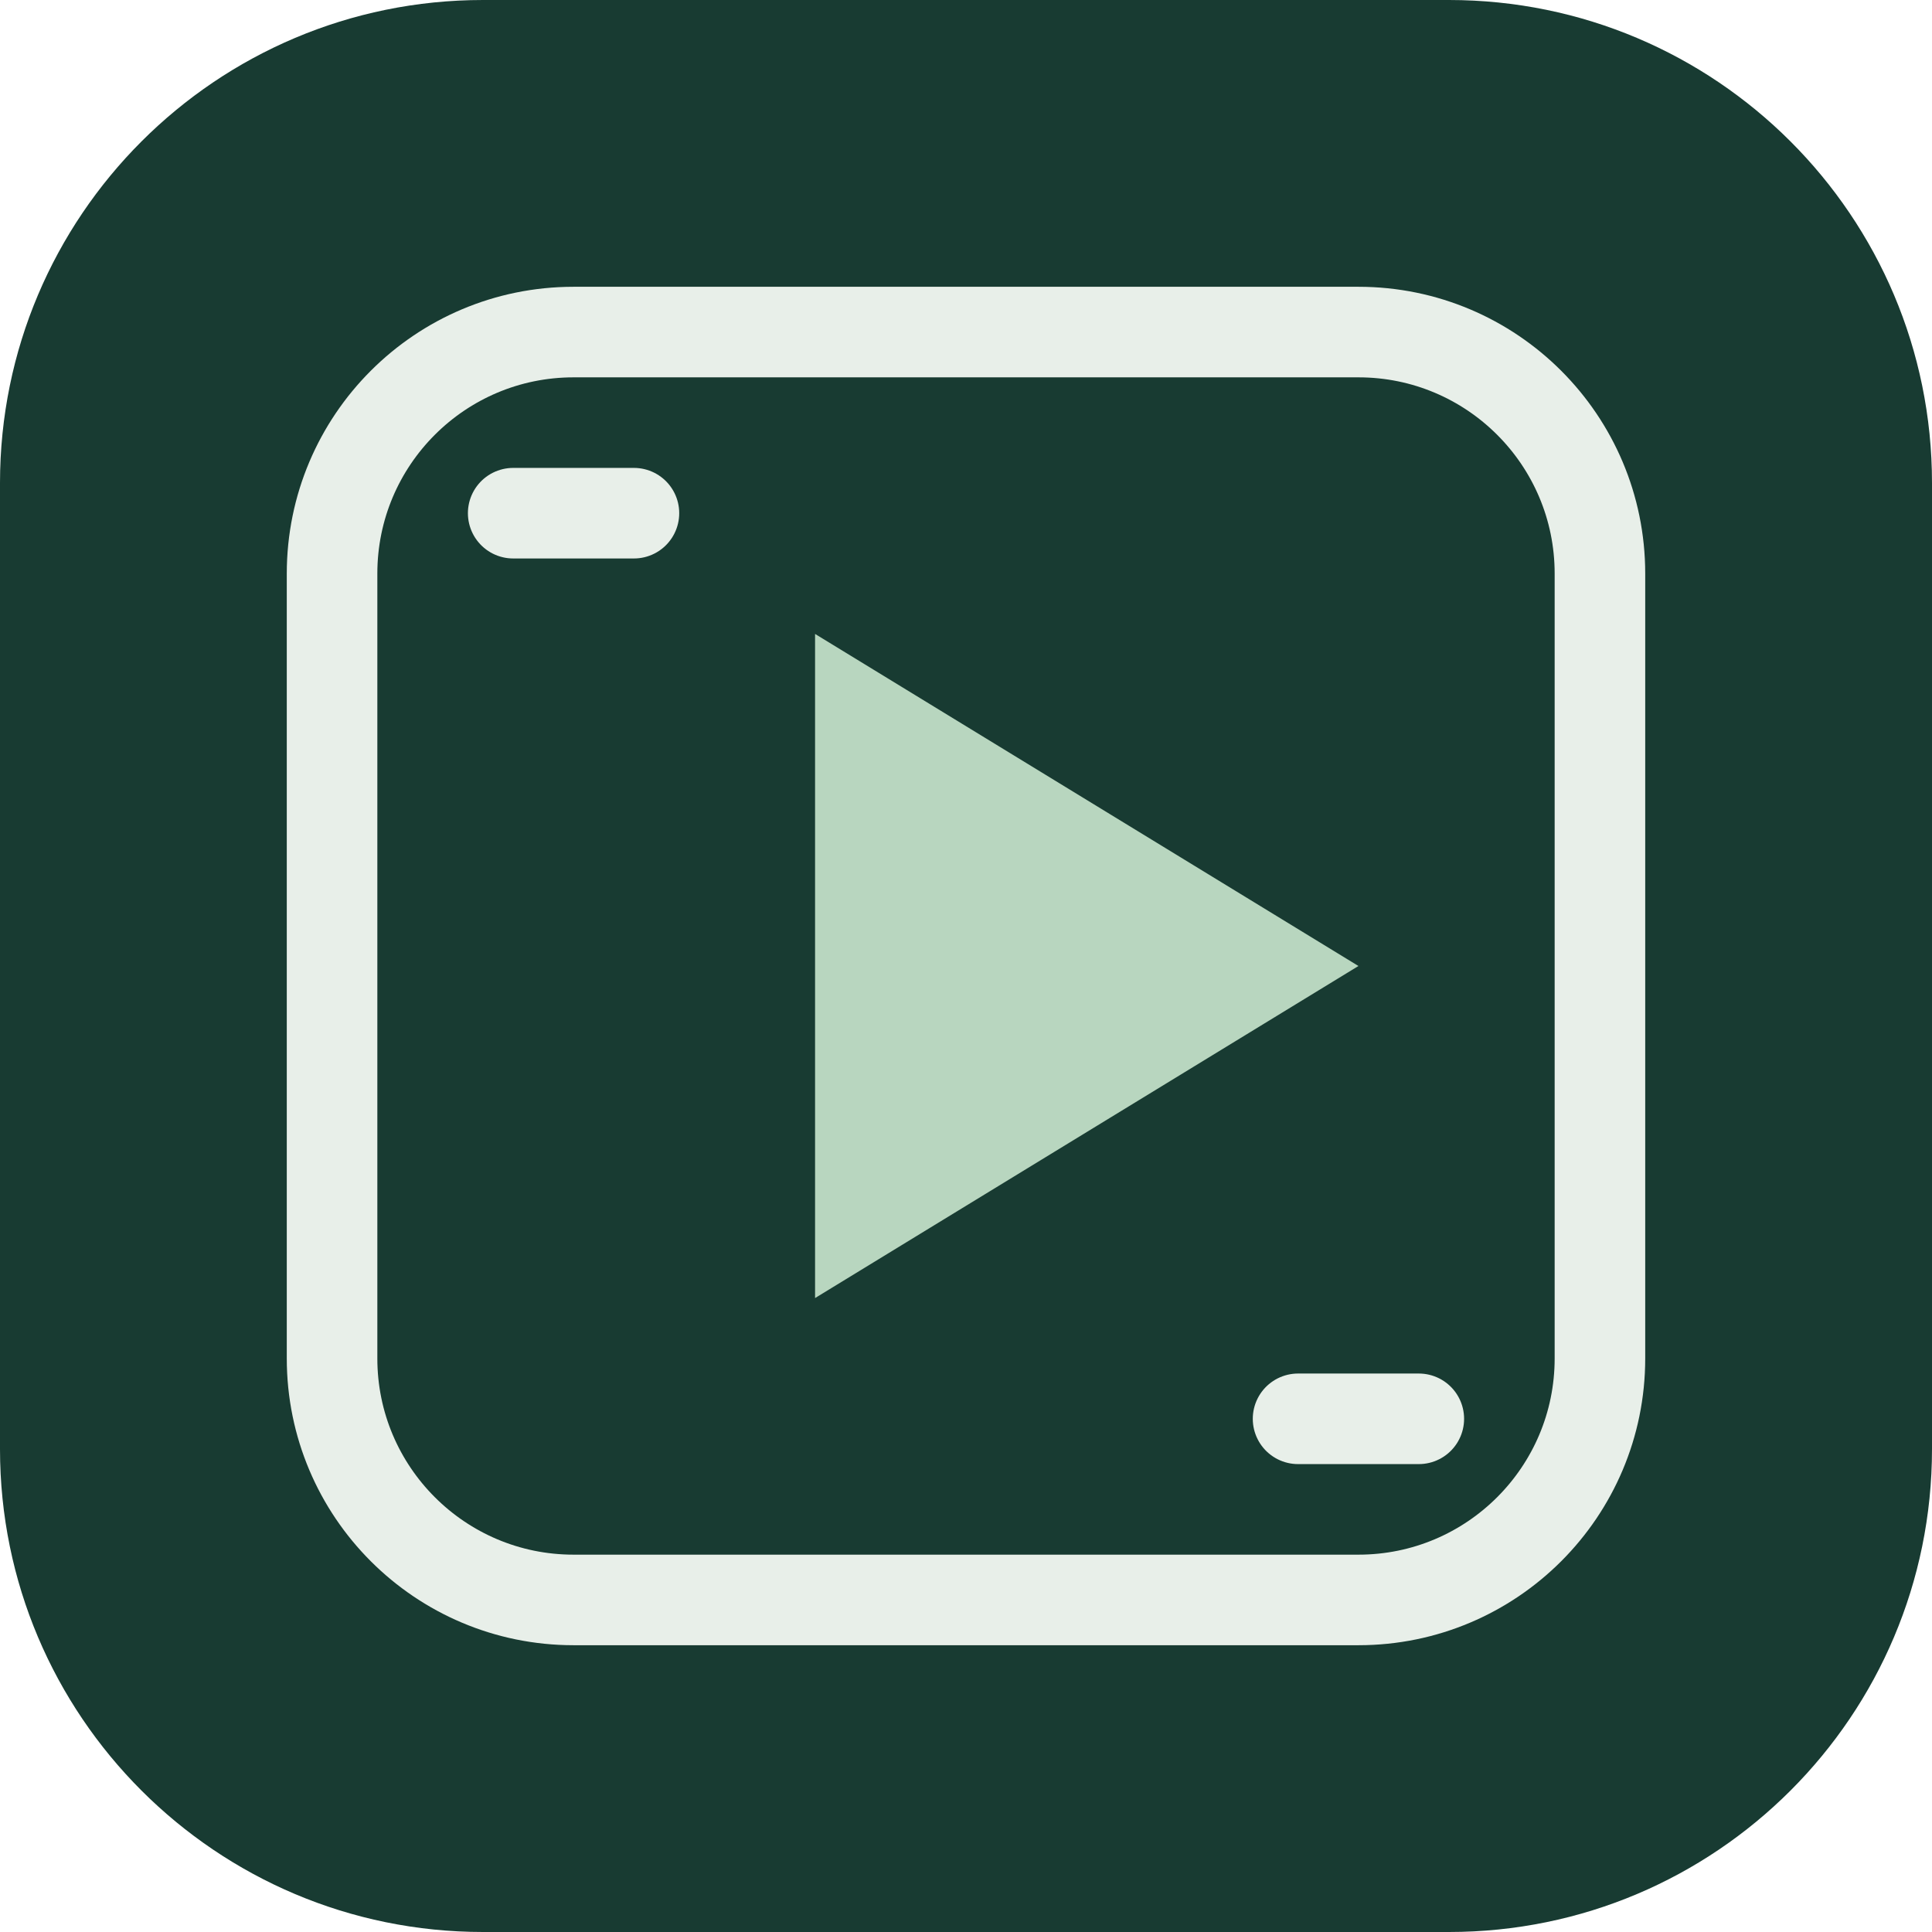
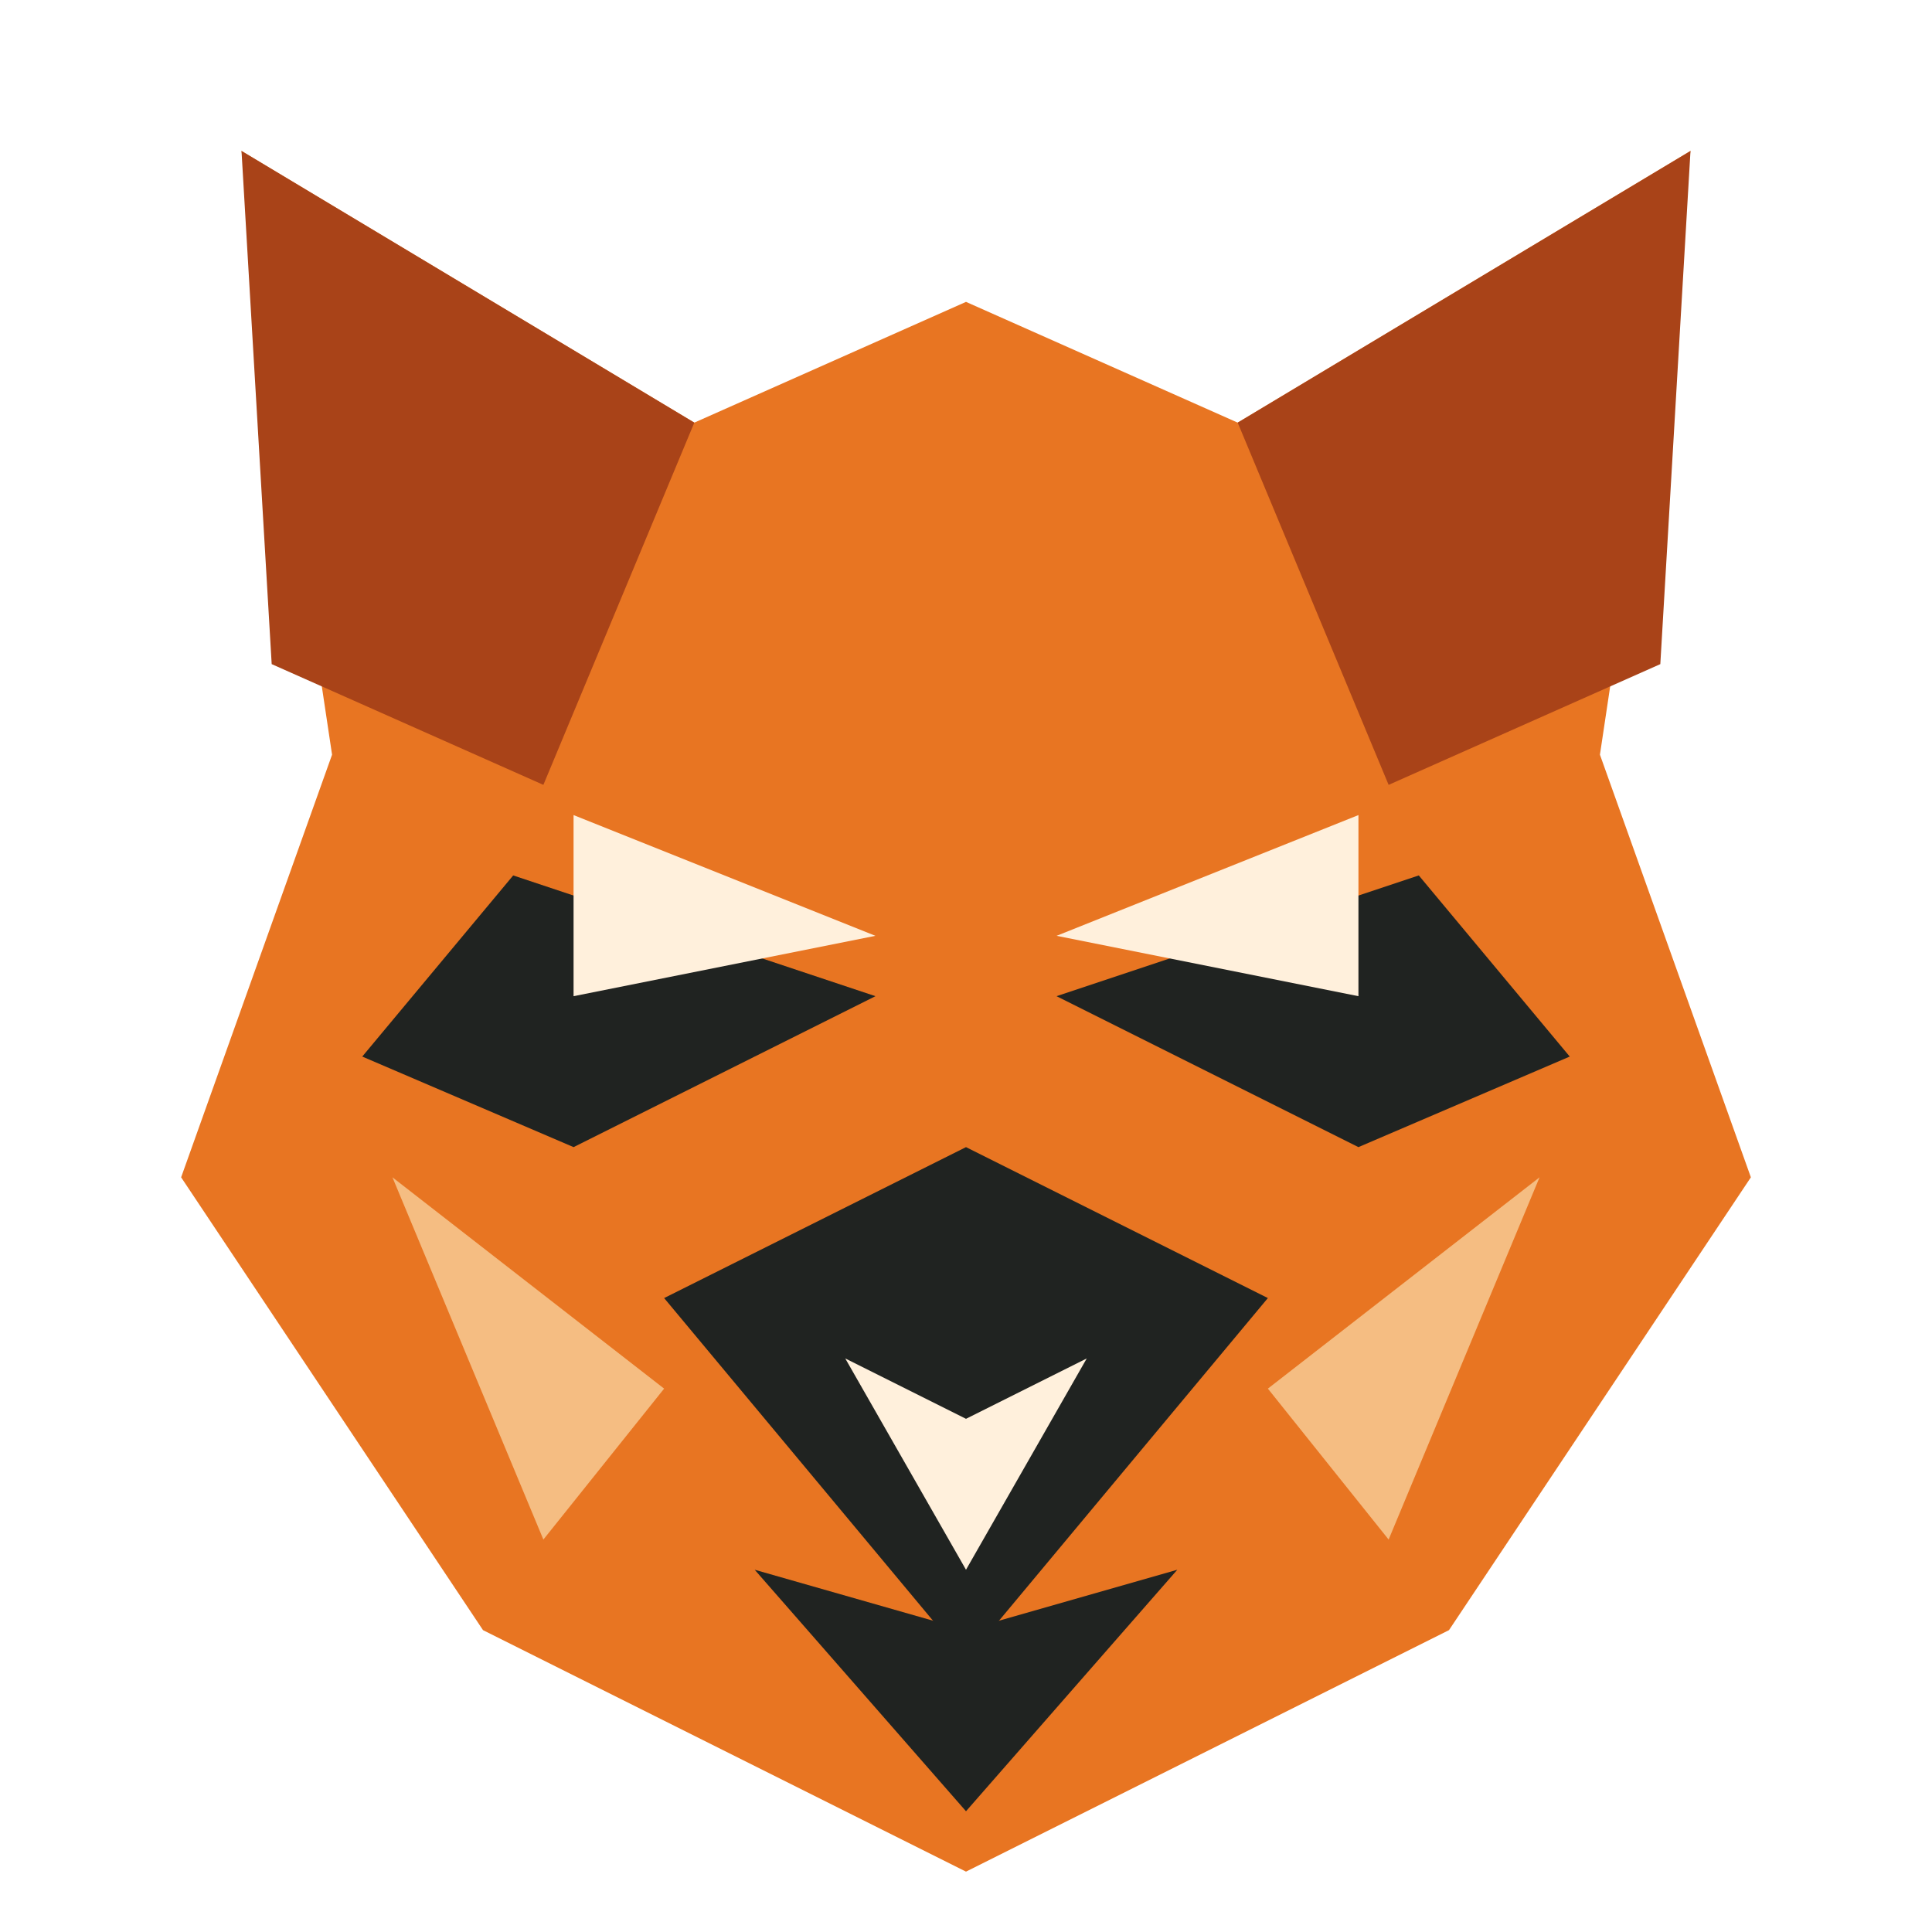
<svg xmlns="http://www.w3.org/2000/svg" viewBox="0 0 64 64">
-   <rect width="64" height="64" rx="16" fill="#183b32" />
-   <rect x="11" y="11" width="42" height="42" rx="8" fill="none" stroke="#e8efe9" stroke-width="3" />
-   <path d="M27 21v22l18-11z" fill="#b8d6bf" />
-   <path d="M17 17h4M43 47h4" stroke="#e8efe9" stroke-width="3" stroke-linecap="round" />
+   <path fill="#e87522" d="M8 5 23 14 32 10 41 14 56 5 53 25 58 39 48 54 32 62 16 54 6 39 11 25Z" />
+   <path fill="#a94318" d="m8 5 15 9-5 12-9-4ZM56 5l-15 9 5 12 9-4Z" />
+   <path fill="#202321" d="m17 29 12 4-10 5-7-3Zm30 0-12 4 10 5 7-3Z" />
+   <path fill="#fff0dc" d="m19 27 10 4-10 2Zm26 0-10 4 10 2Z" />
+   <path fill="#202321" d="m22 43 10-5 10 5-10 12Z" />
+   <path fill="#fff0dc" d="m28 45 4 2 4-2-4 7Z" />
+   <path fill="#202321" d="m25 52 7 2 7-2-7 8Z" />
+   <path fill="#f5bd82" d="m13 39 9 7-4 5Zm38 0-9 7 4 5Z" />
</svg>
